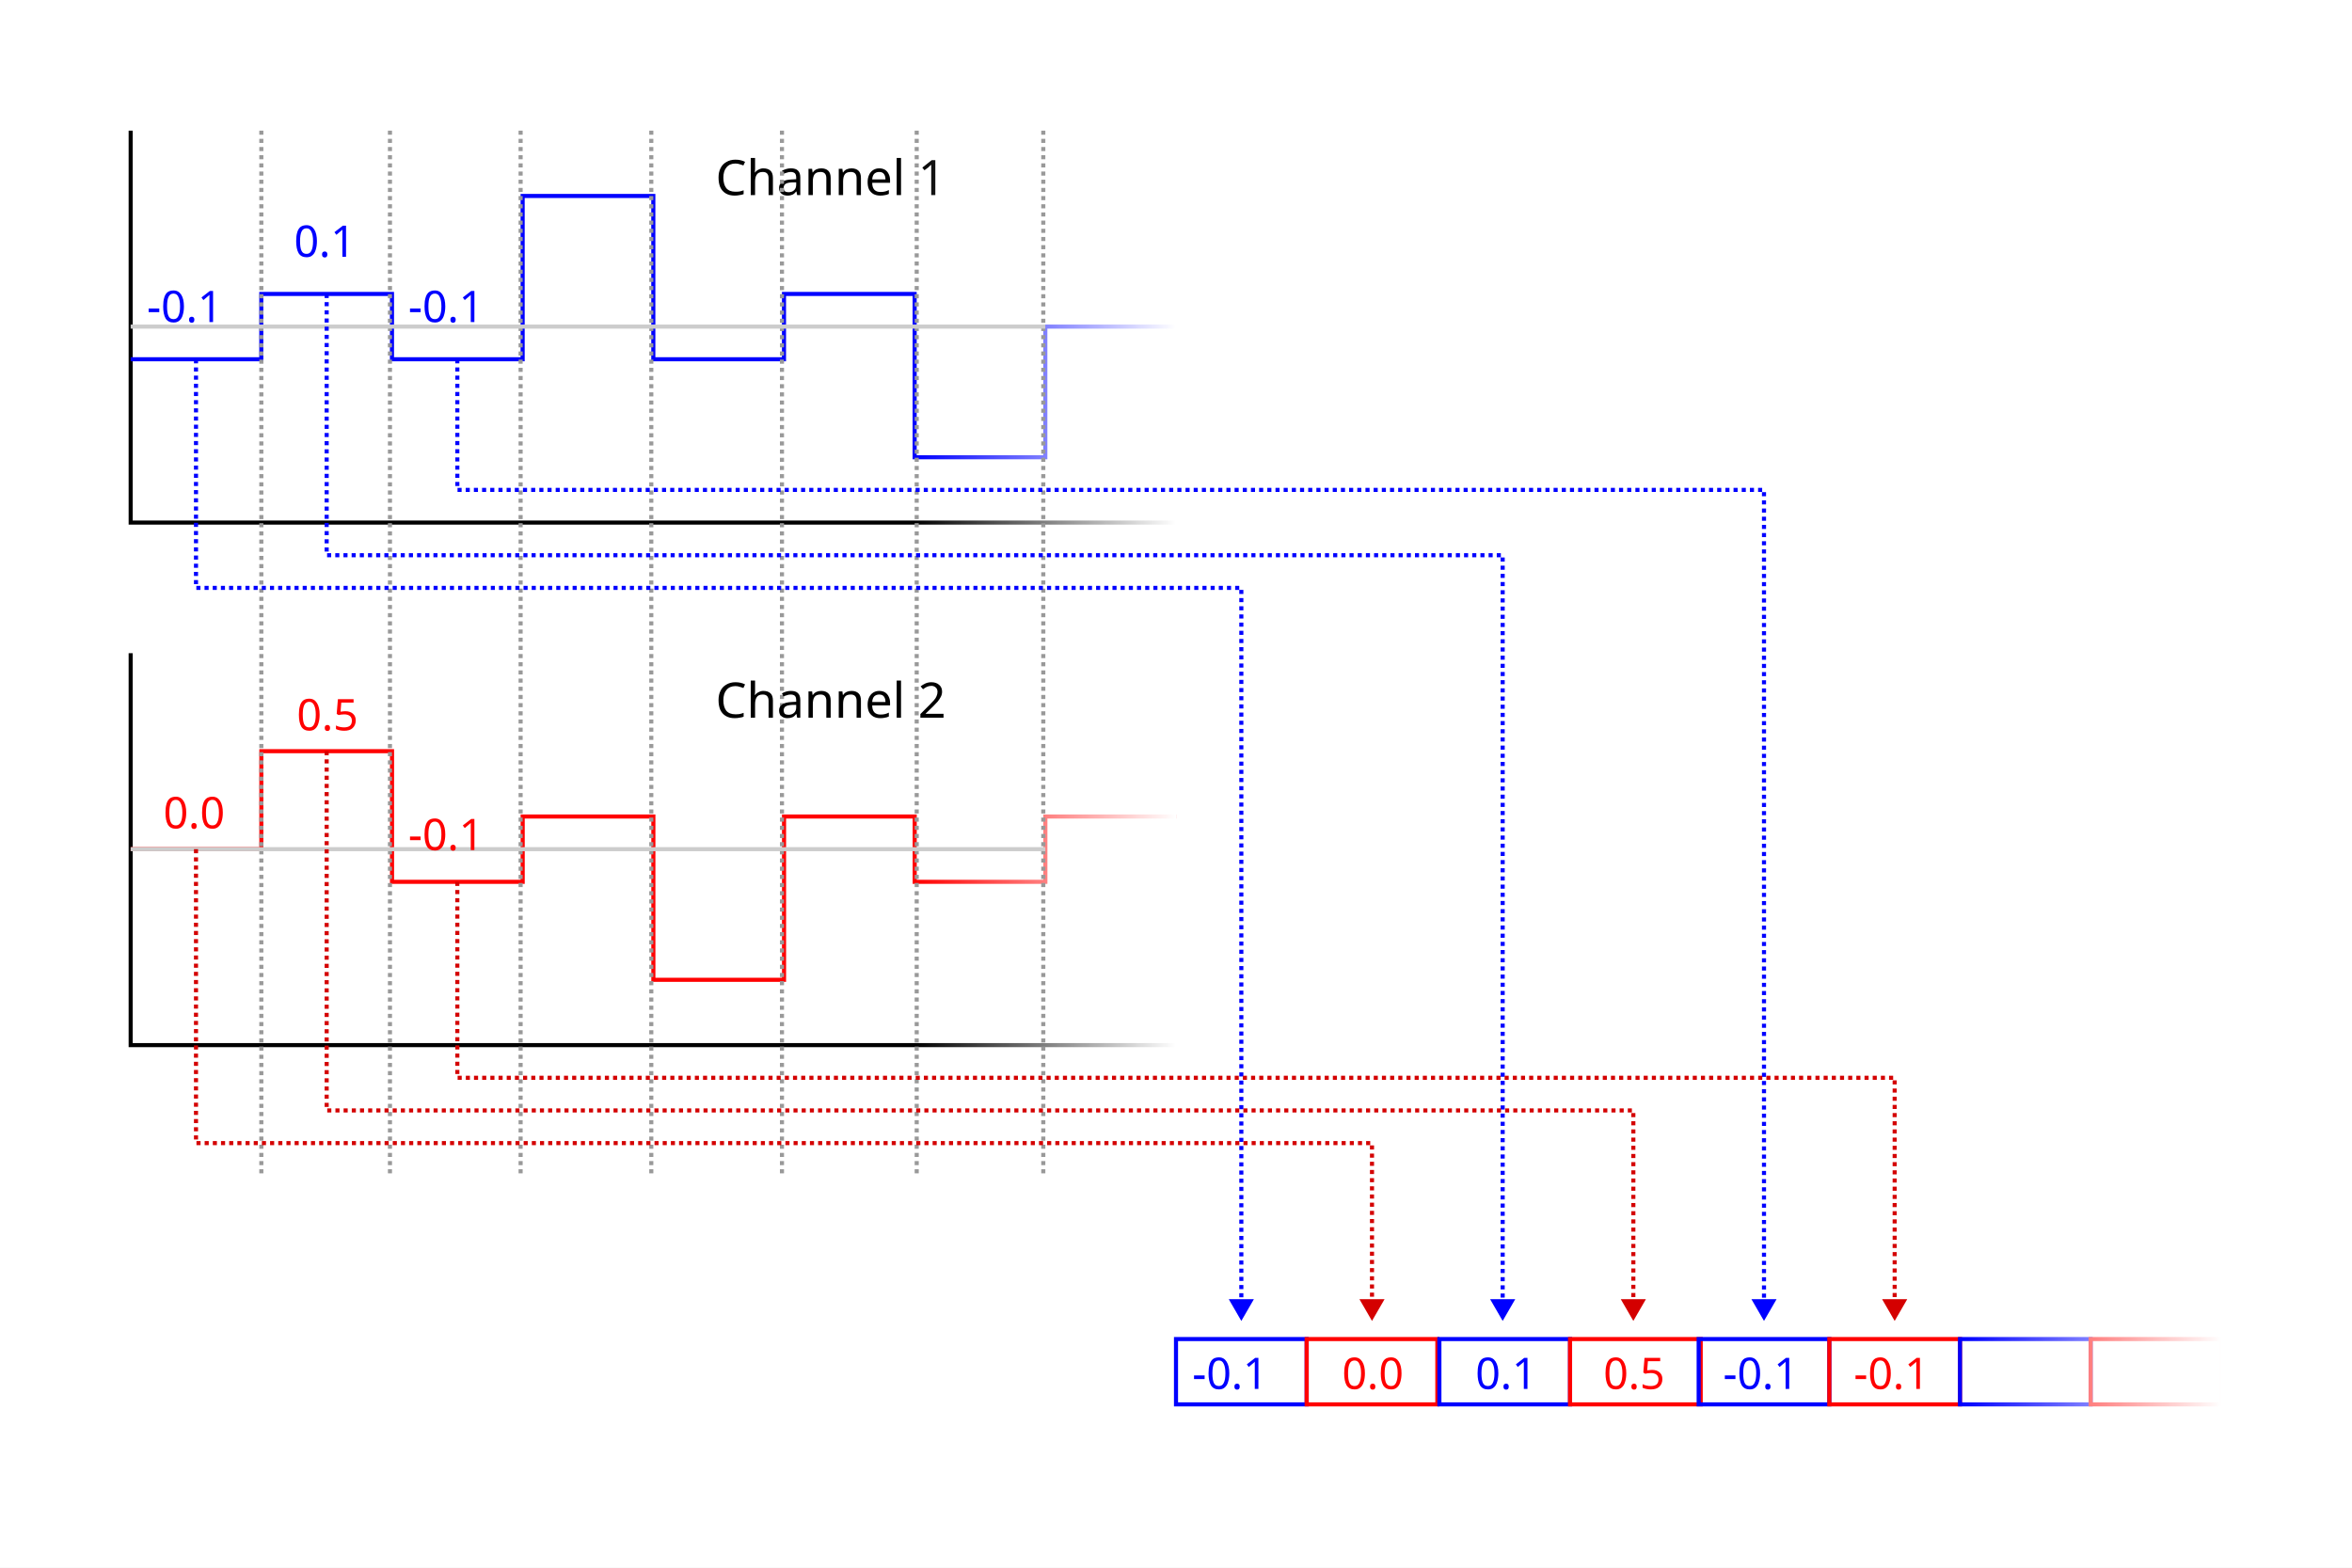
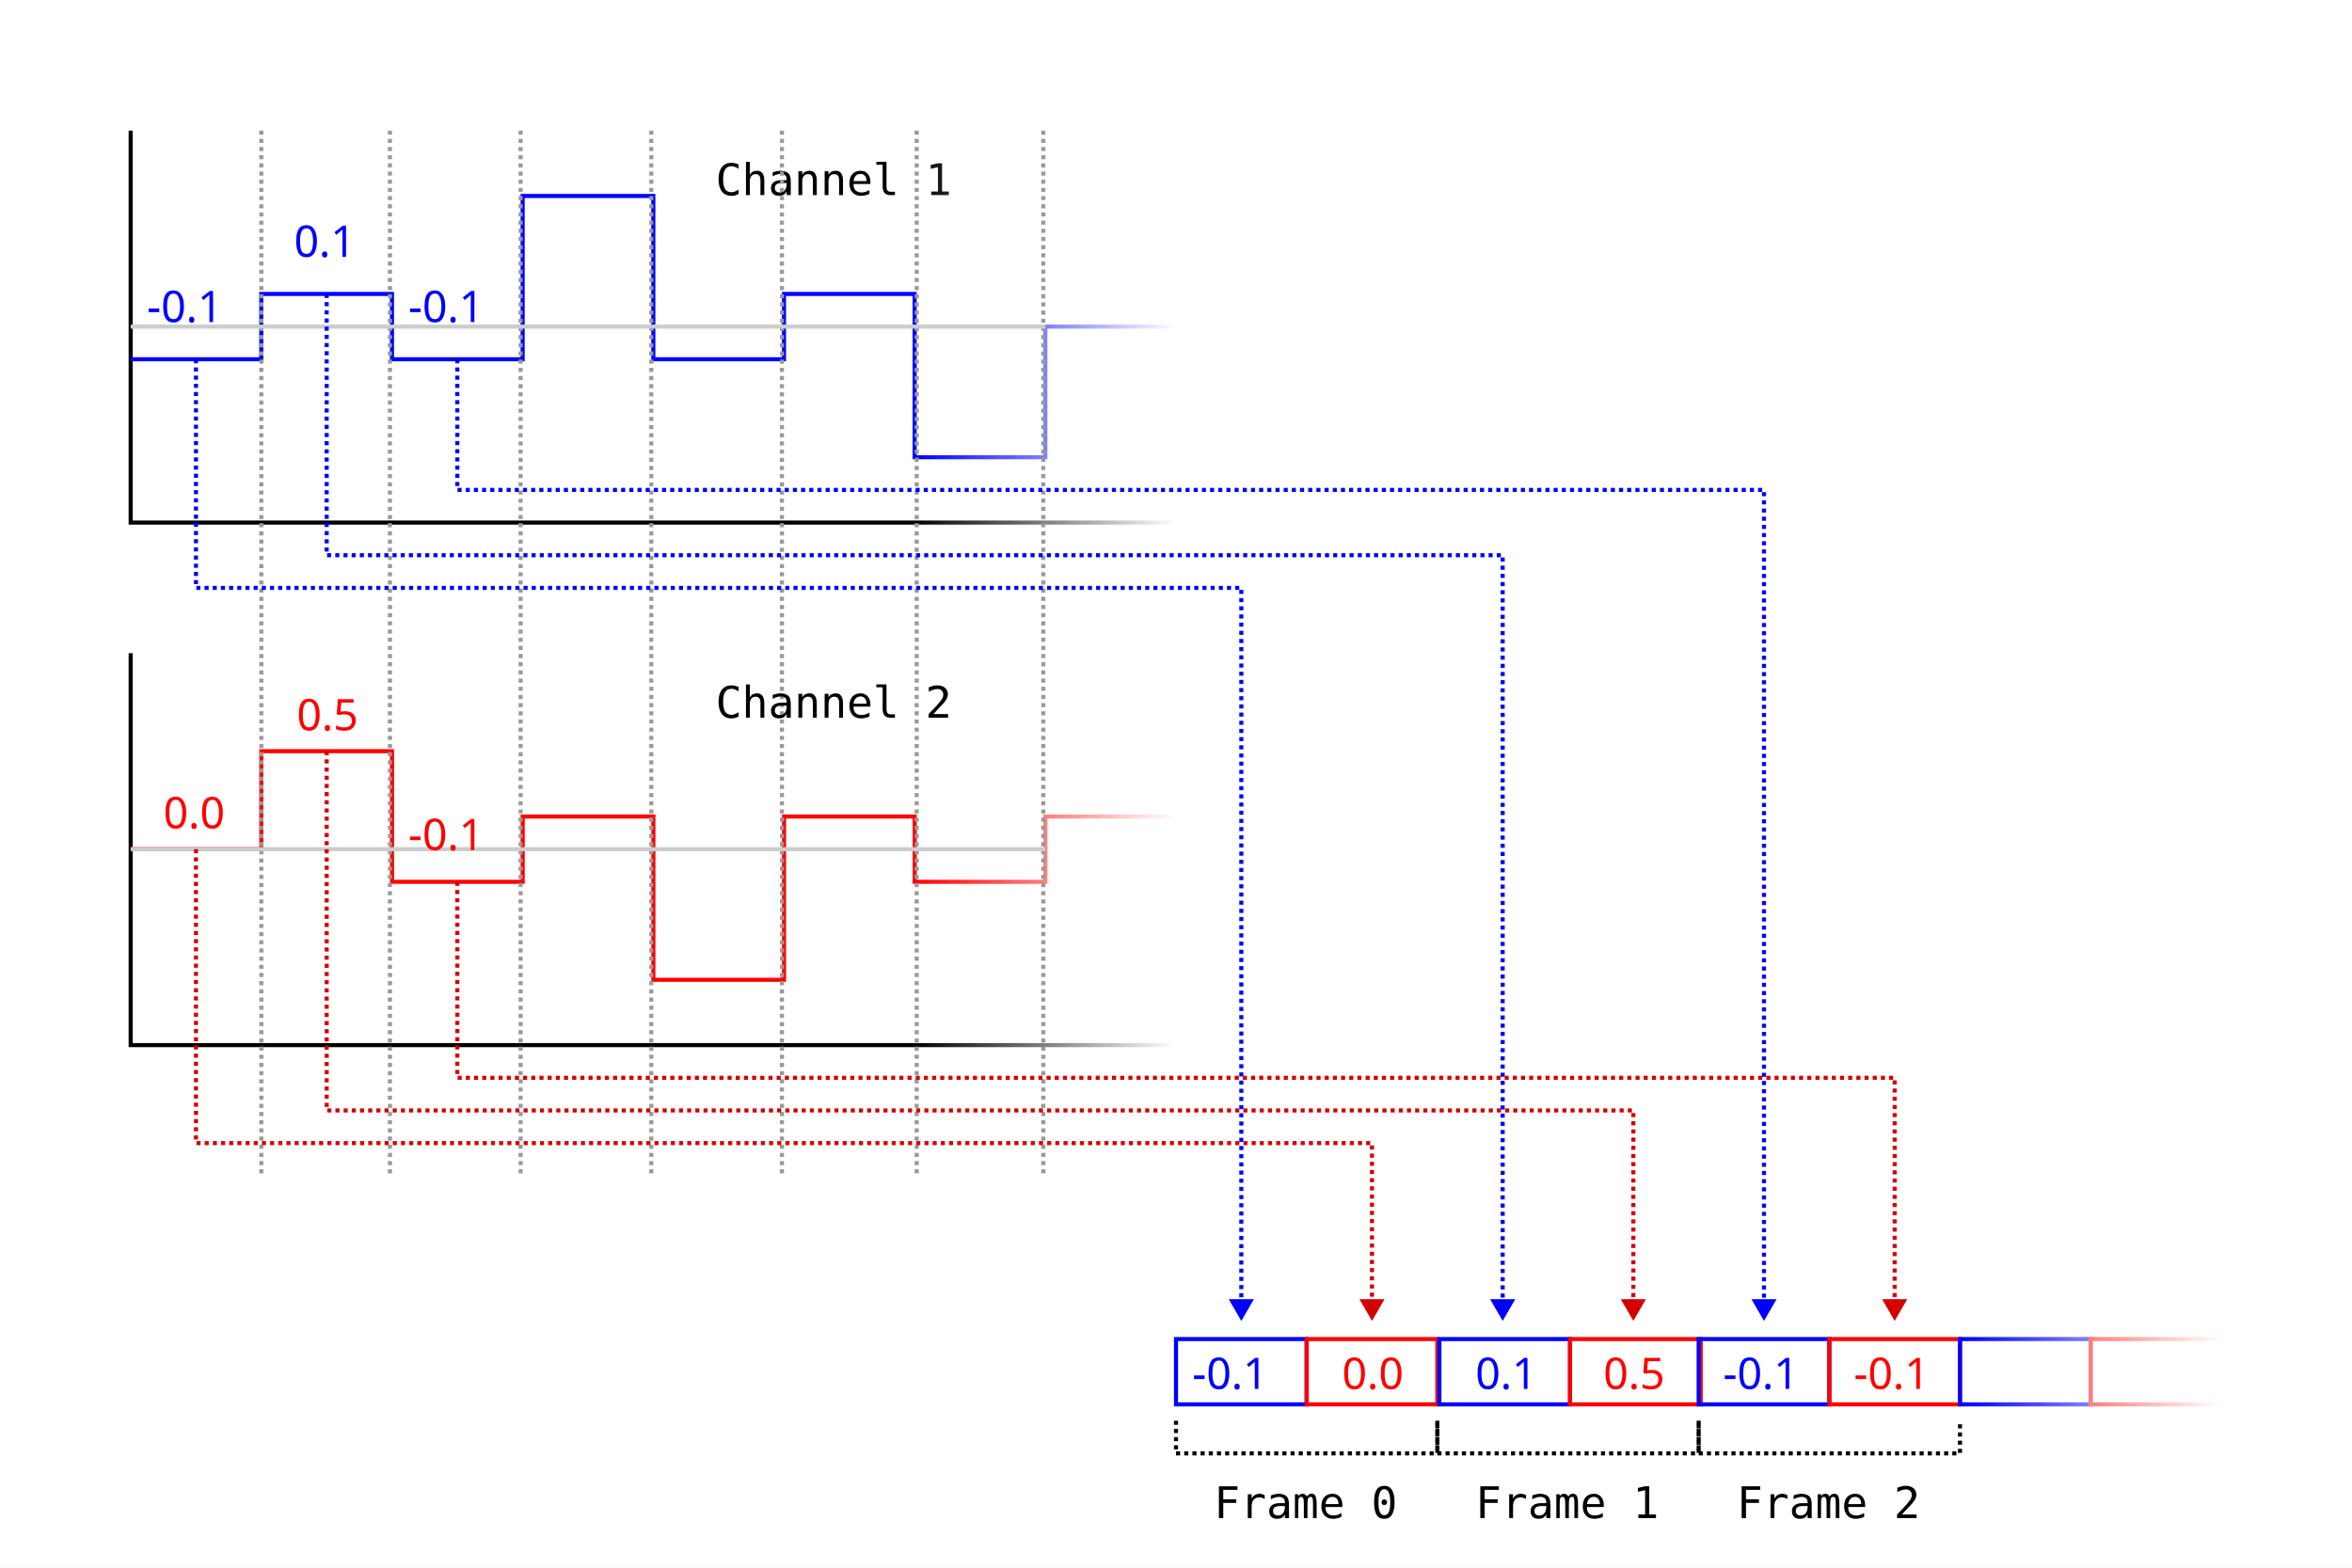
<svg xmlns="http://www.w3.org/2000/svg" xmlns:xlink="http://www.w3.org/1999/xlink" width="576" height="384" viewBox="0 0 152.4 101.6" version="1.1" id="svg5">
  <defs id="defs2">
    <linearGradient id="linearGradient3879">
      <stop style="stop-color:#ffffff;stop-opacity:0;" offset="0" id="stop3875" />
      <stop style="stop-color:#ffffff;stop-opacity:1" offset="1" id="stop3877" />
    </linearGradient>
    <marker style="overflow:visible" id="marker2723" refX="0" refY="0" orient="auto-start-reverse" markerWidth="5.324" markerHeight="6.155" viewBox="0 0 5.324 6.155" preserveAspectRatio="xMidYMid">
      <path transform="scale(0.5)" style="fill:context-stroke;fill-rule:evenodd;stroke:context-stroke;stroke-width:1pt" d="M 5.77,0 -2.88,5 V -5 Z" id="path2721" />
    </marker>
    <marker style="overflow:visible" id="marker2615" refX="0" refY="0" orient="auto-start-reverse" markerWidth="5.324" markerHeight="6.155" viewBox="0 0 5.324 6.155" preserveAspectRatio="xMidYMid">
      <path transform="scale(0.5)" style="fill:context-stroke;fill-rule:evenodd;stroke:context-stroke;stroke-width:1pt" d="M 5.77,0 -2.88,5 V -5 Z" id="path2613" />
    </marker>
    <marker style="overflow:visible" id="TriangleStart" refX="0" refY="0" orient="auto-start-reverse" markerWidth="5.324" markerHeight="6.155" viewBox="0 0 5.324 6.155" preserveAspectRatio="xMidYMid">
      <path transform="scale(0.5)" style="fill:context-stroke;fill-rule:evenodd;stroke:context-stroke;stroke-width:1pt" d="M 5.77,0 -2.88,5 V -5 Z" id="path135" />
    </marker>
    <linearGradient id="linearGradient2072">
      <stop style="stop-color:#ffffff;stop-opacity:0;" offset="0" id="stop2068" />
      <stop style="stop-color:#ffffff;stop-opacity:1" offset="1" id="stop2070" />
    </linearGradient>
    <linearGradient xlink:href="#linearGradient2072" id="linearGradient2074" x1="84.667" y1="88.9" x2="93.133" y2="88.9" gradientUnits="userSpaceOnUse" gradientTransform="matrix(2,0,0,2.416667,-110.0667,-175.6833)" />
    <linearGradient xlink:href="#linearGradient3879" id="linearGradient3881" x1="127" y1="88.9" x2="143.933" y2="88.9" gradientUnits="userSpaceOnUse" />
  </defs>
  <g id="layer4">
    <rect style="fill:#ffffff;fill-opacity:1;stroke:none;stroke-width:0.265;stroke-dasharray:none;stroke-dashoffset:0;stroke-opacity:1" id="rect5239" width="152.4" height="101.6" x="0" y="0" />
  </g>
  <g id="layer1">
    <path style="fill:#ffffff;stroke:#000000;stroke-width:0.265;stroke-dasharray:none" d="M 8.467,8.467 V 33.867 H 76.2" id="path267" />
    <path style="fill:none;stroke:#000000;stroke-width:0.265;stroke-dasharray:none" d="m 8.467,42.333 v 25.4 l 67.733,1e-6" id="path269" />
-     <text xml:space="preserve" style="font-size:3.175px;font-family:'Terminus (TTF)';-inkscape-font-specification:'Terminus (TTF)';fill:#000000;stroke:none;stroke-width:0.265;stroke-dasharray:none" x="46.37" y="12.644" id="text991">
-       <tspan id="tspan989" style="fill:#000000;stroke:none;stroke-width:0.265" x="46.37" y="12.644">Channel 1</tspan>
+     <text xml:space="preserve" style="font-size:2.822px;font-family:monospace;-inkscape-font-specification:monospace;fill:#000000;stroke:none;stroke-width:0.265;stroke-dasharray:none;font-weight:normal;font-style:normal;font-stretch:normal;font-variant:normal" x="46.37" y="12.644" id="text991">
+       <tspan id="tspan989" style="fill:#000000;stroke:none;stroke-width:0.265;-inkscape-font-specification:monospace;font-family:monospace;font-weight:normal;font-style:normal;font-stretch:normal;font-variant:normal;font-size:2.822px" x="46.37" y="12.644">Channel 1</tspan>
    </text>
    <path style="fill:none;stroke:#ff0000;stroke-width:0.265;stroke-dasharray:none" d="m 8.467,55.033 h 8.467 v -6.35 h 8.467 v 8.467 h 8.467 v -4.233 h 8.467 v 10.583 h 8.467 V 52.917 h 8.467 v 4.233 h 8.467 v -4.233 h 8.467" id="path1099" />
    <path style="fill:none;stroke:#0000ff;stroke-width:0.265;stroke-dasharray:none" d="m 76.2,21.167 h -8.467 v 8.467 h -8.467 V 19.05 h -8.467 v 4.233 h -8.467 V 12.7 h -8.467 v 10.583 h -8.467 v -4.233 h -8.467 v 4.233 H 8.467" id="path1101" />
    <rect style="fill:url(#linearGradient2074);fill-opacity:1;stroke:none;stroke-width:0.582;stroke-dasharray:none" id="rect2006" width="16.933" height="61.383" x="59.267" y="8.467" />
    <path style="fill:#000000;fill-opacity:1;stroke:#999999;stroke-width:0.265;stroke-dasharray:0.265, 0.265;stroke-dashoffset:0;stroke-opacity:1" d="M 16.933,8.467 V 76.2" id="path2163" />
    <path style="fill:#000000;fill-opacity:1;stroke:#999999;stroke-width:0.265;stroke-dasharray:0.265, 0.265;stroke-dashoffset:0;stroke-opacity:1" d="M 25.268,8.467 V 76.2" id="path2165" />
    <path style="fill:#000000;fill-opacity:1;stroke:#999999;stroke-width:0.265;stroke-dasharray:0.265, 0.265;stroke-dashoffset:0;stroke-opacity:1" d="M 33.734,8.467 V 76.2" id="path2167" />
    <path style="fill:#000000;fill-opacity:1;stroke:#999999;stroke-width:0.265;stroke-dasharray:0.265, 0.265;stroke-dashoffset:0;stroke-opacity:1" d="M 42.201,8.467 V 76.2" id="path2169" />
    <path style="fill:#000000;fill-opacity:1;stroke:#999999;stroke-width:0.265;stroke-dasharray:0.265, 0.265;stroke-dashoffset:0;stroke-opacity:1" d="M 50.668,8.467 V 76.2" id="path2171" />
    <path style="fill:#000000;fill-opacity:1;stroke:#999999;stroke-width:0.265;stroke-dasharray:0.265, 0.265;stroke-dashoffset:0;stroke-opacity:1" d="M 59.399,8.467 V 76.2" id="path2173" />
    <path style="fill:#000000;fill-opacity:1;stroke:#999999;stroke-width:0.265;stroke-dasharray:0.265, 0.265;stroke-dashoffset:0;stroke-opacity:1" d="M 67.601,8.467 V 76.2" id="path2175" />
    <path style="fill:none;fill-opacity:1;stroke:#cccccc;stroke-width:0.265;stroke-dasharray:none;stroke-dashoffset:0;stroke-opacity:1" d="M 8.467,21.167 H 67.733" id="path2949" />
    <path style="fill:none;fill-opacity:1;stroke:#cccccc;stroke-width:0.265;stroke-dasharray:none;stroke-dashoffset:0;stroke-opacity:1" d="M 8.467,55.033 H 67.733" id="path3171" />
-     <text xml:space="preserve" style="font-size:3.175px;font-family:'Terminus (TTF)';-inkscape-font-specification:'Terminus (TTF)';fill:#000000;stroke:none;stroke-width:0.265;stroke-dasharray:none" x="46.37" y="46.511" id="text987">
-       <tspan id="tspan985" style="fill:#000000;stroke:none;stroke-width:0.265" x="46.37" y="46.511">Channel 2</tspan>
+     <text xml:space="preserve" style="font-size:2.822px;font-family:monospace;-inkscape-font-specification:monospace;fill:#000000;stroke:none;stroke-width:0.265;stroke-dasharray:none;font-weight:normal;font-style:normal;font-stretch:normal;font-variant:normal" x="46.37" y="46.511" id="text987">
+       <tspan id="tspan985" style="fill:#000000;stroke:none;stroke-width:0.265;-inkscape-font-specification:monospace;font-family:monospace;font-weight:normal;font-style:normal;font-stretch:normal;font-variant:normal;font-size:2.822px" x="46.37" y="46.511">Channel 2</tspan>
+     </text>
+     <path style="fill:none;stroke:#000000;stroke-width:0.265;stroke-dasharray:0.265, 0.265" d="m 76.2,92.075 10e-7,2.117 H 93.133 v -2.117" id="path411" />
+     <text xml:space="preserve" style="font-size:2.822px;font-family:monospace;-inkscape-font-specification:monospace;fill:#000000;fill-opacity:1;stroke:none;stroke-width:0.265;stroke-dasharray:none" x="78.651" y="98.385" id="text521">
+       <tspan id="tspan519" style="fill:#000000;fill-opacity:1;stroke:none;stroke-width:0.265;stroke-dasharray:none" x="78.651" y="98.385">Frame 0</tspan>
+     </text>
+     <text xml:space="preserve" style="font-size:2.822px;font-family:monospace;-inkscape-font-specification:monospace;fill:#000000;fill-opacity:1;stroke:none;stroke-width:0.265;stroke-dasharray:none" x="95.588" y="98.385" id="text1149">
+       <tspan id="tspan1147" style="fill:#000000;fill-opacity:1;stroke:none;stroke-width:0.265;stroke-dasharray:none" x="95.588" y="98.385">Frame 1</tspan>
+     </text>
+     <path style="fill:none;stroke:#000000;stroke-width:0.265;stroke-dasharray:0.265, 0.265" d="m 93.133,92.075 10e-7,2.117 h 16.933 v -2.117" id="path1303" />
+     <path style="fill:none;stroke:#000000;stroke-width:0.265;stroke-dasharray:0.265, 0.265" d="m 110.067,92.075 v 2.117 h 16.933 v -2.117" id="path1305" />
+     <text xml:space="preserve" style="font-size:2.822px;font-family:monospace;-inkscape-font-specification:monospace;fill:#000000;fill-opacity:1;stroke:none;stroke-width:0.265;stroke-dasharray:none" x="112.522" y="98.385" id="text1309">
+       <tspan id="tspan1307" style="fill:#000000;fill-opacity:1;stroke:none;stroke-width:0.265;stroke-dasharray:none" x="112.522" y="98.385">Frame 2</tspan>
    </text>
  </g>
  <g id="layer2">
    <path style="fill:none;fill-opacity:1;stroke:#0000ff;stroke-width:0.265;stroke-dasharray:0.265, 0.265;stroke-dashoffset:0;stroke-opacity:1;marker-end:url(#TriangleStart)" d="M 12.7,23.283 V 38.1 H 80.433 l 10e-7,46.567" id="path2364" />
    <path style="fill:none;fill-opacity:1;stroke:#d40000;stroke-width:0.265;stroke-dasharray:0.265, 0.265;stroke-dashoffset:0;stroke-opacity:1;marker-end:url(#marker2615)" d="m 12.7,55.033 v 19.05 h 76.2 v 10.583" id="path2366" />
    <path style="fill:none;fill-opacity:1;stroke:#0000ff;stroke-width:0.265;stroke-dasharray:0.265, 0.265;stroke-dashoffset:0;stroke-opacity:1;marker-end:url(#marker2723)" d="m 21.167,19.05 v 16.933 h 76.2 v 48.683" id="path2713" />
    <path style="fill:none;fill-opacity:1;stroke:#d40000;stroke-width:0.265;stroke-dasharray:0.265, 0.265;stroke-dashoffset:0;stroke-opacity:1;marker-end:url(#marker2615)" d="m 21.167,48.683 v 23.283 h 84.667 v 12.7" id="path2715" />
    <path style="fill:none;fill-opacity:1;stroke:#0000ff;stroke-width:0.265;stroke-dasharray:0.265, 0.265;stroke-dashoffset:0;stroke-opacity:1;marker-end:url(#marker2723)" d="M 29.633,23.283 V 31.75 H 114.3 v 52.917" id="path2717" />
    <path style="fill:none;fill-opacity:1;stroke:#d40000;stroke-width:0.265;stroke-dasharray:0.265, 0.265;stroke-dashoffset:0;stroke-opacity:1;marker-end:url(#marker2615)" d="M 29.633,57.15 V 69.85 H 122.767 V 84.667" id="path2719" />
    <rect style="fill:none;fill-opacity:1;stroke:#0000ff;stroke-width:0.265;stroke-dasharray:none;stroke-dashoffset:0;stroke-opacity:1" id="rect2827" width="8.467" height="4.233" x="76.2" y="86.783" />
    <rect style="fill:none;fill-opacity:1;stroke:#ff0000;stroke-width:0.265;stroke-dasharray:none;stroke-dashoffset:0;stroke-opacity:1" id="rect2829" width="8.467" height="4.233" x="84.667" y="86.783" />
    <rect style="fill:none;fill-opacity:1;stroke:#0000ff;stroke-width:0.265;stroke-dasharray:none;stroke-dashoffset:0;stroke-opacity:1" id="rect2831" width="8.467" height="4.233" x="93.266" y="86.783" />
    <rect style="fill:none;fill-opacity:1;stroke:#ff0000;stroke-width:0.265;stroke-dasharray:none;stroke-dashoffset:0;stroke-opacity:1" id="rect2833" width="8.467" height="4.233" x="101.732" y="86.783" />
    <rect style="fill:none;fill-opacity:1;stroke:#0000ff;stroke-width:0.265;stroke-dasharray:none;stroke-dashoffset:0;stroke-opacity:1" id="rect2835" width="8.467" height="4.233" x="110.067" y="86.783" />
    <rect style="fill:none;fill-opacity:1;stroke:#ff0000;stroke-width:0.265;stroke-dasharray:none;stroke-dashoffset:0;stroke-opacity:1" id="rect2837" width="8.467" height="4.233" x="118.533" y="86.783" />
    <rect style="fill:none;fill-opacity:1;stroke:#0000ff;stroke-width:0.265;stroke-dasharray:none;stroke-dashoffset:0;stroke-opacity:1" id="rect3817" width="8.467" height="4.233" x="127" y="86.783" />
    <rect style="fill:none;fill-opacity:1;stroke:#ff0000;stroke-width:0.265;stroke-dasharray:none;stroke-dashoffset:0;stroke-opacity:1" id="rect3819" width="8.467" height="4.233" x="135.467" y="86.783" />
    <rect style="fill:url(#linearGradient3881);fill-opacity:1;stroke:none;stroke-width:0.265;stroke-dasharray:none;stroke-dashoffset:0;stroke-opacity:1" id="rect3873" width="19.05" height="12.7" x="127" y="82.55" />
  </g>
  <g id="layer3">
    <text xml:space="preserve" style="font-size:2.822px;font-family:'Terminus (TTF)';-inkscape-font-specification:'Terminus (TTF)';fill:none;fill-opacity:1;stroke:#cccccc;stroke-width:0.265;stroke-dasharray:none;stroke-dashoffset:0;stroke-opacity:1" x="9.525" y="20.873" id="text3492">
      <tspan id="tspan3490" style="font-size:2.822px;fill:#0000ff;stroke:none;stroke-width:0.265" x="9.525" y="20.873">-0.1</tspan>
    </text>
    <text xml:space="preserve" style="font-size:2.822px;font-family:'Terminus (TTF)';-inkscape-font-specification:'Terminus (TTF)';fill:none;fill-opacity:1;stroke:#cccccc;stroke-width:0.265;stroke-dasharray:none;stroke-dashoffset:0;stroke-opacity:1" x="19.05" y="16.64" id="text3598">
      <tspan id="tspan3596" style="font-size:2.822px;fill:#0000ff;stroke:none;stroke-width:0.265" x="19.05" y="16.64">0.1</tspan>
    </text>
    <text xml:space="preserve" style="font-size:2.822px;font-family:'Terminus (TTF)';-inkscape-font-specification:'Terminus (TTF)';fill:none;fill-opacity:1;stroke:#cccccc;stroke-width:0.265;stroke-dasharray:none;stroke-dashoffset:0;stroke-opacity:1" x="26.458" y="20.873" id="text3652">
      <tspan id="tspan3650" style="font-size:2.822px;fill:#0000ff;stroke:none;stroke-width:0.265" x="26.458" y="20.873">-0.1</tspan>
    </text>
    <text xml:space="preserve" style="font-size:2.822px;font-family:'Terminus (TTF)';-inkscape-font-specification:'Terminus (TTF)';fill:#ff0000;fill-opacity:1;stroke:#cccccc;stroke-width:0.265;stroke-dasharray:none;stroke-dashoffset:0;stroke-opacity:1" x="10.583" y="53.681" id="text3660">
      <tspan id="tspan3658" style="font-size:2.822px;fill:#ff0000;stroke:none;stroke-width:0.265" x="10.583" y="53.681">0.0</tspan>
    </text>
    <text xml:space="preserve" style="font-size:2.822px;font-family:'Terminus (TTF)';-inkscape-font-specification:'Terminus (TTF)';fill:#ff0000;fill-opacity:1;stroke:#cccccc;stroke-width:0.265;stroke-dasharray:none;stroke-dashoffset:0;stroke-opacity:1" x="19.225" y="47.331" id="text3716">
      <tspan id="tspan3714" style="font-size:2.822px;fill:#ff0000;stroke:none;stroke-width:0.265" x="19.225" y="47.331">0.5</tspan>
    </text>
    <text xml:space="preserve" style="font-size:2.822px;font-family:'Terminus (TTF)';-inkscape-font-specification:'Terminus (TTF)';fill:#ff0000;fill-opacity:1;stroke:#cccccc;stroke-width:0.265;stroke-dasharray:none;stroke-dashoffset:0;stroke-opacity:1" x="26.458" y="55.09" id="text3720">
      <tspan id="tspan3718" style="font-size:2.822px;fill:#ff0000;stroke:none;stroke-width:0.265" x="26.458" y="55.09">-0.1</tspan>
    </text>
    <text xml:space="preserve" style="font-size:2.822px;font-family:'Terminus (TTF)';-inkscape-font-specification:'Terminus (TTF)';fill:none;fill-opacity:1;stroke:#cccccc;stroke-width:0.265;stroke-dasharray:none;stroke-dashoffset:0;stroke-opacity:1" x="77.258" y="90.015" id="text3724">
      <tspan id="tspan3722" style="font-size:2.822px;fill:#0000ff;stroke:none;stroke-width:0.265" x="77.258" y="90.015">-0.1</tspan>
    </text>
    <text xml:space="preserve" style="font-size:2.822px;font-family:'Terminus (TTF)';-inkscape-font-specification:'Terminus (TTF)';fill:#ff0000;fill-opacity:1;stroke:#cccccc;stroke-width:0.265;stroke-dasharray:none;stroke-dashoffset:0;stroke-opacity:1" x="86.958" y="90.015" id="text3728">
      <tspan id="tspan3726" style="font-size:2.822px;fill:#ff0000;stroke:none;stroke-width:0.265" x="86.958" y="90.015">0.0</tspan>
    </text>
    <text xml:space="preserve" style="font-size:2.822px;font-family:'Terminus (TTF)';-inkscape-font-specification:'Terminus (TTF)';fill:none;fill-opacity:1;stroke:#cccccc;stroke-width:0.265;stroke-dasharray:none;stroke-dashoffset:0;stroke-opacity:1" x="95.603" y="90.015" id="text3732">
      <tspan id="tspan3730" style="font-size:2.822px;fill:#0000ff;stroke:none;stroke-width:0.265" x="95.603" y="90.015">0.1</tspan>
    </text>
    <text xml:space="preserve" style="font-size:2.822px;font-family:'Terminus (TTF)';-inkscape-font-specification:'Terminus (TTF)';fill:#ff0000;fill-opacity:1;stroke:#cccccc;stroke-width:0.265;stroke-dasharray:none;stroke-dashoffset:0;stroke-opacity:1" x="103.892" y="90.015" id="text3736">
      <tspan id="tspan3734" style="font-size:2.822px;fill:#ff0000;stroke:none;stroke-width:0.265" x="103.892" y="90.015">0.5</tspan>
    </text>
    <text xml:space="preserve" style="font-size:2.822px;font-family:'Terminus (TTF)';-inkscape-font-specification:'Terminus (TTF)';fill:none;fill-opacity:1;stroke:#cccccc;stroke-width:0.265;stroke-dasharray:none;stroke-dashoffset:0;stroke-opacity:1" x="111.654" y="90.015" id="text3740">
      <tspan id="tspan3738" style="font-size:2.822px;fill:#0000ff;stroke:none;stroke-width:0.265" x="111.654" y="90.015">-0.1</tspan>
    </text>
    <text xml:space="preserve" style="font-size:2.822px;font-family:'Terminus (TTF)';-inkscape-font-specification:'Terminus (TTF)';fill:#ff0000;fill-opacity:1;stroke:#cccccc;stroke-width:0.265;stroke-dasharray:none;stroke-dashoffset:0;stroke-opacity:1" x="120.121" y="90.015" id="text3744">
      <tspan id="tspan3742" style="font-size:2.822px;fill:#ff0000;stroke:none;stroke-width:0.265" x="120.121" y="90.015">-0.1</tspan>
    </text>
  </g>
</svg>
